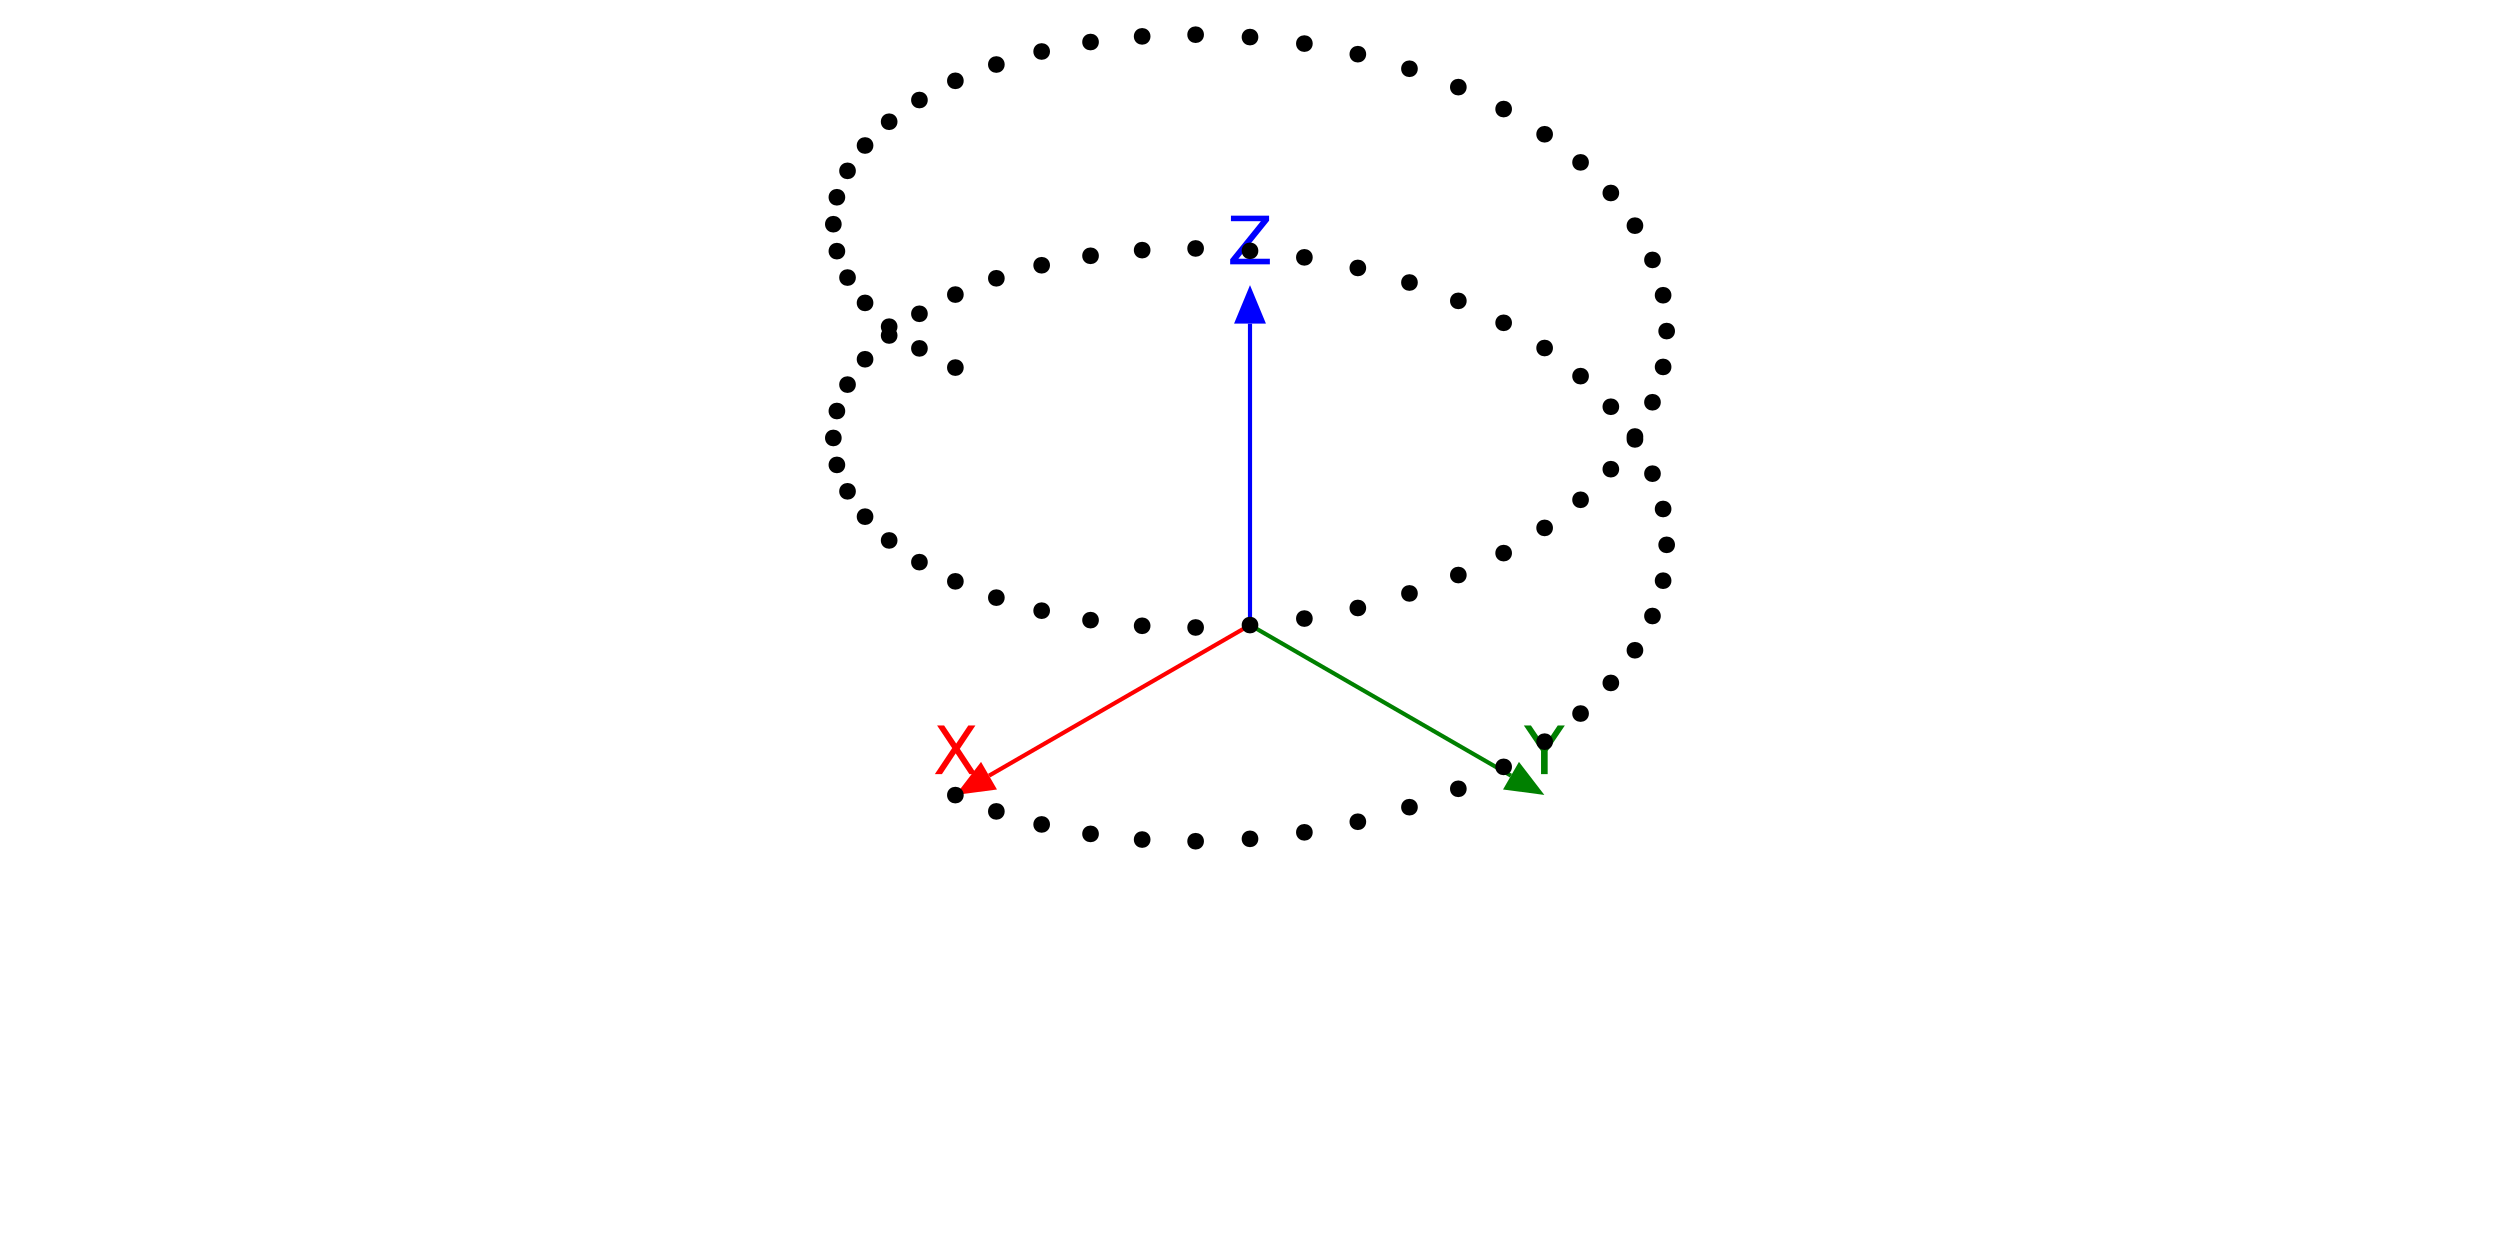
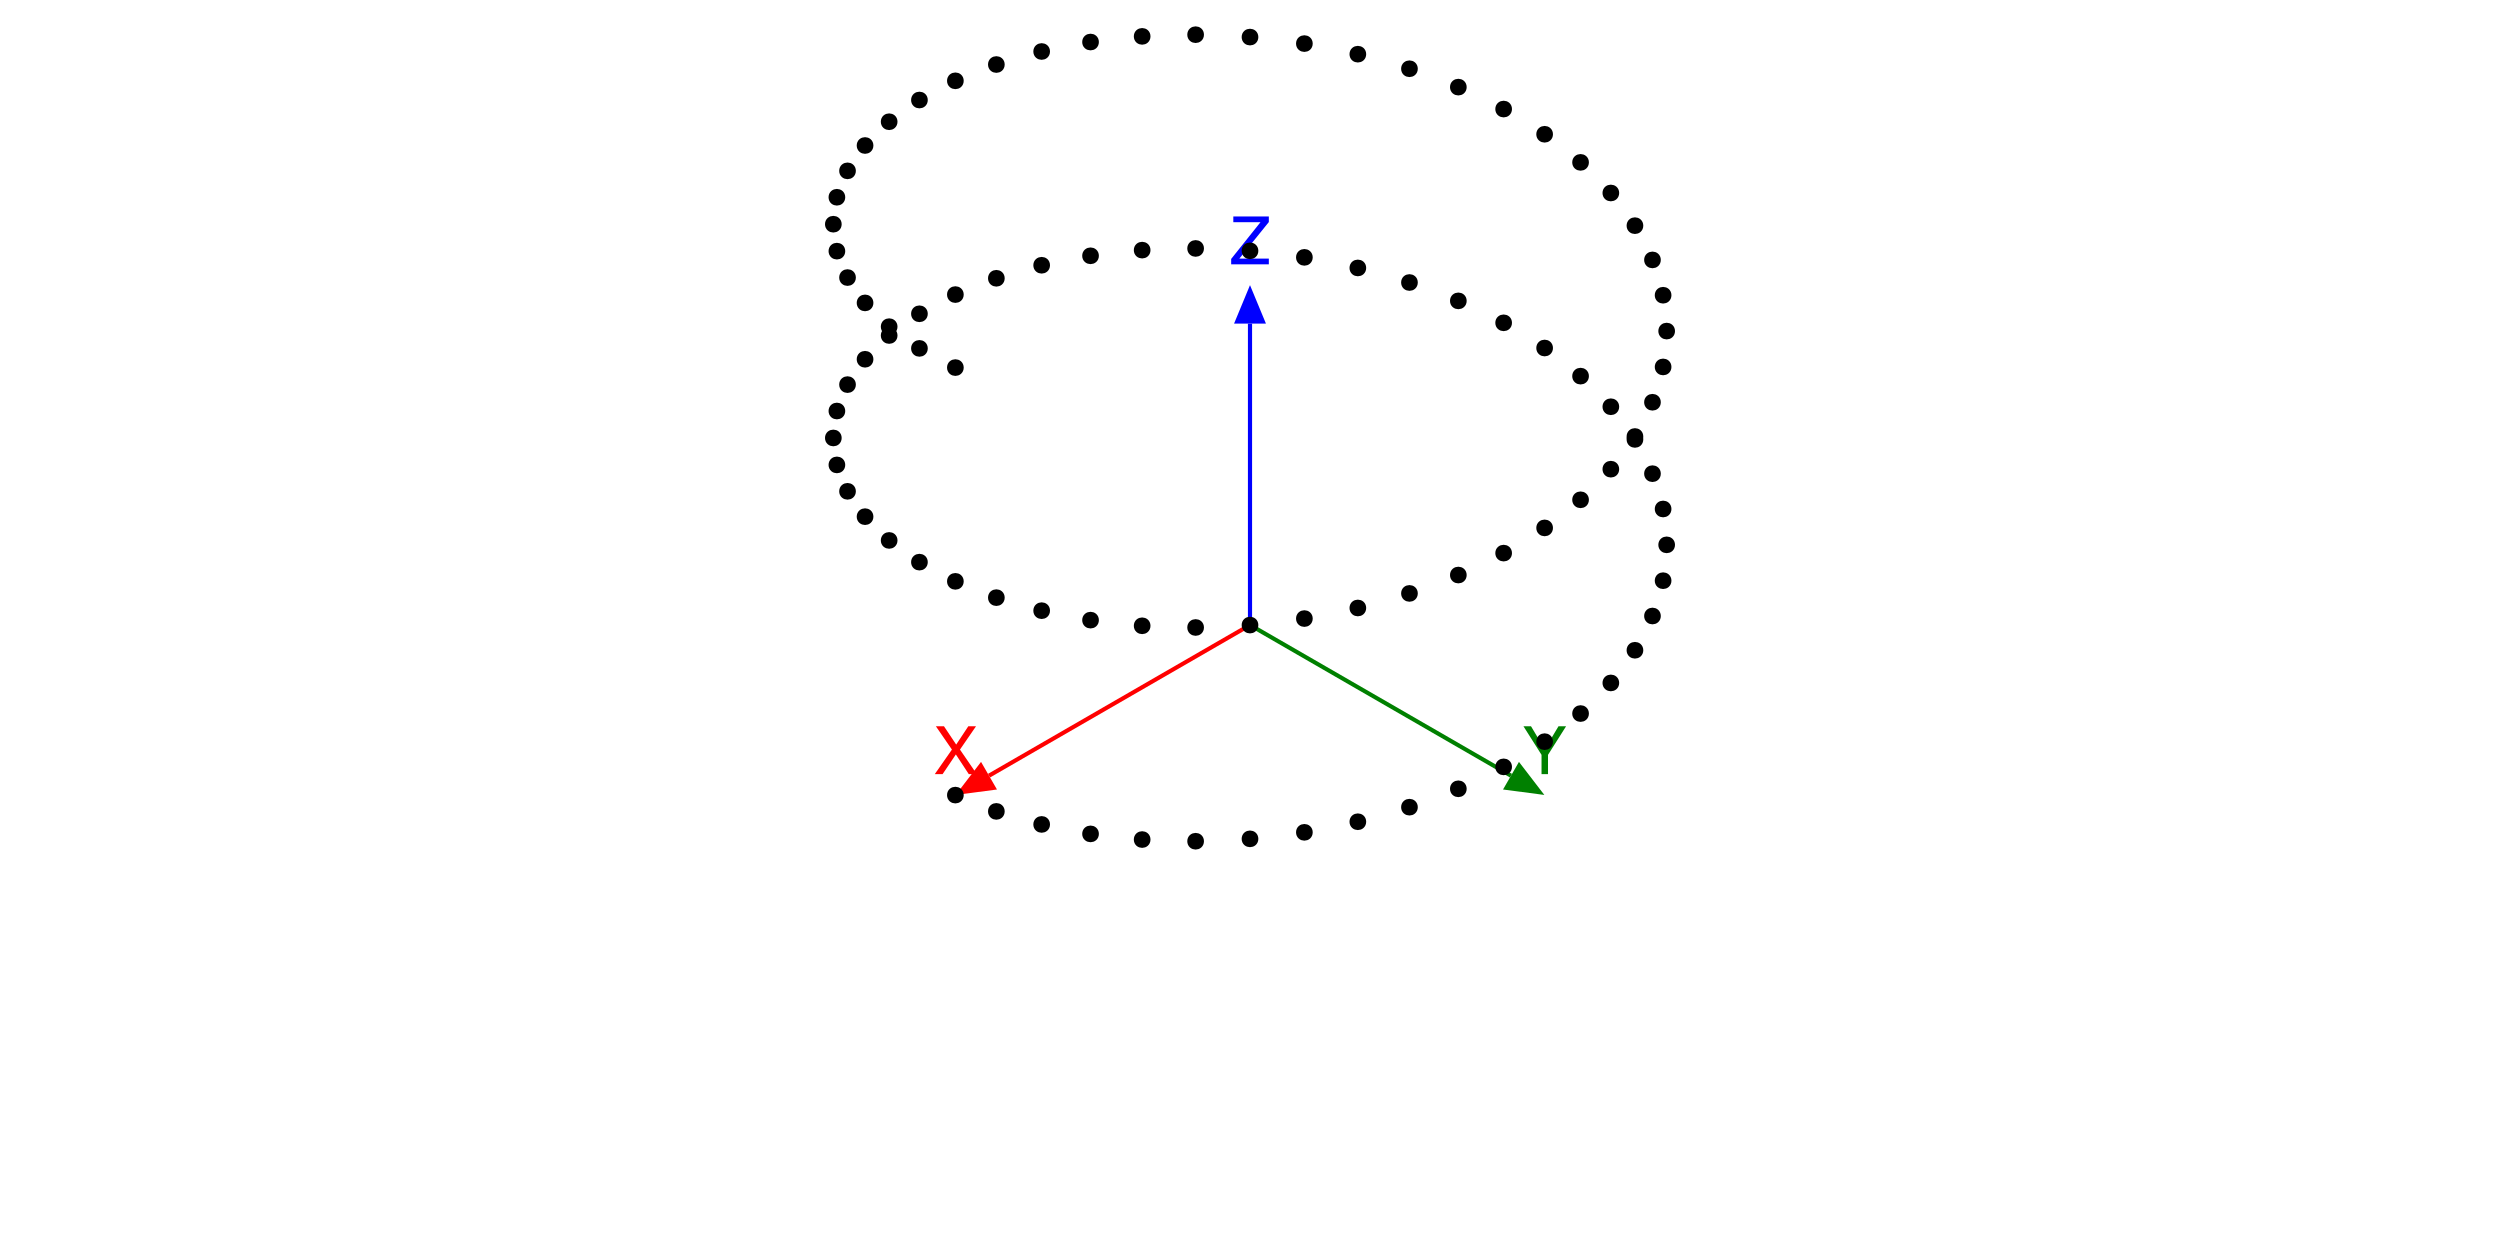
<svg xmlns="http://www.w3.org/2000/svg" xmlns:xlink="http://www.w3.org/1999/xlink" width="600pt" height="300pt" viewBox="0 0 600 300" version="1.1">
  <defs>
    <g>
      <symbol overflow="visible" id="glyph0-0">
-         <path style="stroke:none;" d="M 0.797 2.828 L 0.797 -11.281 L 8.797 -11.281 L 8.797 2.828 Z M 1.703 1.938 L 7.906 1.938 L 7.906 -10.391 L 1.703 -10.391 Z M 1.703 1.938 " />
+         <path style="stroke:none;" d="M 0.516 0 L 0.516 -11.477 L 9.625 -11.477 L 9.625 0 Z M 8.188 -1.438 L 8.188 -10.039 L 1.953 -10.039 L 1.953 -1.438 Z M 8.188 -1.438 " />
      </symbol>
      <symbol overflow="visible" id="glyph0-1">
-         <path style="stroke:none;" d="M 1.016 -11.672 L 2.703 -11.672 L 5.609 -7.328 L 8.516 -11.672 L 10.219 -11.672 L 6.469 -6.062 L 10.469 0 L 8.766 0 L 5.484 -4.969 L 2.188 0 L 0.484 0 L 4.641 -6.234 Z M 1.016 -11.672 " />
+         <path style="stroke:none;" d="M 2.203 0 L 0.328 0 L 4.438 -5.883 L 0.586 -11.477 L 2.531 -11.477 L 5.461 -7.086 L 8.367 -11.477 L 10.219 -11.477 L 6.367 -5.883 L 10.406 0 L 8.477 0 L 5.383 -4.719 Z M 2.203 0 " />
      </symbol>
      <symbol overflow="visible" id="glyph0-2">
-         <path style="stroke:none;" d="M -0.031 -11.672 L 1.672 -11.672 L 4.906 -6.875 L 8.109 -11.672 L 9.812 -11.672 L 5.688 -5.562 L 5.688 0 L 4.094 0 L 4.094 -5.562 Z M -0.031 -11.672 " />
+         <path style="stroke:none;" d="M 0.328 -11.477 L 2.141 -11.477 L 5.438 -5.961 L 8.734 -11.477 L 10.555 -11.477 L 6.219 -4.625 L 6.219 0 L 4.664 0 L 4.664 -4.625 Z M 0.328 -11.477 " />
      </symbol>
      <symbol overflow="visible" id="glyph0-3">
-         <path style="stroke:none;" d="M 0.906 -11.672 L 10.062 -11.672 L 10.062 -10.469 L 2.688 -1.328 L 10.25 -1.328 L 10.25 0 L 0.719 0 L 0.719 -1.203 L 8.094 -10.344 L 0.906 -10.344 Z M 0.906 -11.672 " />
+         <path style="stroke:none;" d="M 0.367 -1.289 L 7.406 -10.109 L 0.883 -10.109 L 0.883 -11.477 L 9.406 -11.477 L 9.406 -10.141 L 2.328 -1.367 L 9.406 -1.367 L 9.406 0 L 0.367 0 Z M 0.367 -1.289 " />
      </symbol>
    </g>
  </defs>
-   <g id="surface13">
+   <g id="surface15">
    <rect x="0" y="0" width="600" height="300" style="fill:rgb(100%,100%,100%);fill-opacity:1;stroke:none;" />
    <path style="fill:none;stroke-width:1;stroke-linecap:butt;stroke-linejoin:miter;stroke:rgb(100%,0%,0%);stroke-opacity:1;stroke-miterlimit:10;" d="M 300 150 L 237.359 186.164 " />
    <path style=" stroke:none;fill-rule:nonzero;fill:rgb(100%,0%,0%);fill-opacity:1;" d="M 239.273 189.48 L 229.359 190.785 L 235.449 182.852 " />
    <g style="fill:rgb(100%,0%,0%);fill-opacity:1;">
-       <use xlink:href="#glyph0-1" x="223.88" y="185.784" />
+       <use xlink:href="#glyph0-1" x="224.024" y="185.784" />
    </g>
    <path style="fill:none;stroke-width:1;stroke-linecap:butt;stroke-linejoin:miter;stroke:rgb(0%,50.196%,0%);stroke-opacity:1;stroke-miterlimit:10;" d="M 300 150 L 362.641 186.164 " />
    <path style=" stroke:none;fill-rule:nonzero;fill:rgb(0%,50.196%,0%);fill-opacity:1;" d="M 364.551 182.852 L 370.641 190.785 L 360.727 189.48 " />
    <g style="fill:rgb(0%,50.196%,0%);fill-opacity:1;">
-       <use xlink:href="#glyph0-2" x="365.753" y="185.784" />
+       <use xlink:href="#glyph0-2" x="365.304" y="185.784" />
    </g>
    <path style="fill:none;stroke-width:1;stroke-linecap:butt;stroke-linejoin:miter;stroke:rgb(0%,0%,100%);stroke-opacity:1;stroke-miterlimit:10;" d="M 300 150 L 300 77.672 " />
    <path style=" stroke:none;fill-rule:nonzero;fill:rgb(0%,0%,100%);fill-opacity:1;" d="M 296.172 77.672 L 300 68.434 L 303.828 77.672 " />
    <g style="fill:rgb(0%,0%,100%);fill-opacity:1;">
-       <use xlink:href="#glyph0-3" x="294.52" y="63.432" />
+       <use xlink:href="#glyph0-3" x="295.113" y="63.432" />
    </g>
    <path style="fill:none;stroke-width:2;stroke-linecap:butt;stroke-linejoin:miter;stroke:rgb(0%,0%,0%);stroke-opacity:1;stroke-miterlimit:10;" d="M 230.289 190.824 C 230.289 192.156 228.289 192.156 228.289 190.824 C 228.289 189.492 230.289 189.492 230.289 190.824 " />
    <path style="fill:none;stroke-width:2;stroke-linecap:butt;stroke-linejoin:miter;stroke:rgb(0%,0%,0%);stroke-opacity:1;stroke-miterlimit:10;" d="M 240.125 194.734 C 240.125 196.07 238.125 196.07 238.125 194.734 C 238.125 193.402 240.125 193.402 240.125 194.734 " />
    <path style="fill:none;stroke-width:2;stroke-linecap:butt;stroke-linejoin:miter;stroke:rgb(0%,0%,0%);stroke-opacity:1;stroke-miterlimit:10;" d="M 251 197.863 C 251 199.195 249 199.195 249 197.863 C 249 196.527 251 196.527 251 197.863 " />
    <path style="fill:none;stroke-width:2;stroke-linecap:butt;stroke-linejoin:miter;stroke:rgb(0%,0%,0%);stroke-opacity:1;stroke-miterlimit:10;" d="M 262.73 200.133 C 262.73 201.469 260.73 201.469 260.73 200.133 C 260.73 198.801 262.73 198.801 262.73 200.133 " />
    <path style="fill:none;stroke-width:2;stroke-linecap:butt;stroke-linejoin:miter;stroke:rgb(0%,0%,0%);stroke-opacity:1;stroke-miterlimit:10;" d="M 275.117 201.492 C 275.117 202.824 273.117 202.824 273.117 201.492 C 273.117 200.16 275.117 200.16 275.117 201.492 " />
    <path style="fill:none;stroke-width:2;stroke-linecap:butt;stroke-linejoin:miter;stroke:rgb(0%,0%,0%);stroke-opacity:1;stroke-miterlimit:10;" d="M 287.949 201.898 C 287.949 203.23 285.949 203.23 285.949 201.898 C 285.949 200.562 287.949 200.562 287.949 201.898 " />
    <path style="fill:none;stroke-width:2;stroke-linecap:butt;stroke-linejoin:miter;stroke:rgb(0%,0%,0%);stroke-opacity:1;stroke-miterlimit:10;" d="M 301 201.324 C 301 202.656 299 202.656 299 201.324 C 299 199.988 301 199.988 301 201.324 " />
    <path style="fill:none;stroke-width:2;stroke-linecap:butt;stroke-linejoin:miter;stroke:rgb(0%,0%,0%);stroke-opacity:1;stroke-miterlimit:10;" d="M 314.051 199.758 C 314.051 201.094 312.051 201.094 312.051 199.758 C 312.051 198.426 314.051 198.426 314.051 199.758 " />
    <path style="fill:none;stroke-width:2;stroke-linecap:butt;stroke-linejoin:miter;stroke:rgb(0%,0%,0%);stroke-opacity:1;stroke-miterlimit:10;" d="M 326.883 197.219 C 326.883 198.551 324.883 198.551 324.883 197.219 C 324.883 195.883 326.883 195.883 326.883 197.219 " />
    <path style="fill:none;stroke-width:2;stroke-linecap:butt;stroke-linejoin:miter;stroke:rgb(0%,0%,0%);stroke-opacity:1;stroke-miterlimit:10;" d="M 339.27 193.723 C 339.27 195.055 337.27 195.055 337.27 193.723 C 337.27 192.387 339.27 192.387 339.27 193.723 " />
    <path style="fill:none;stroke-width:2;stroke-linecap:butt;stroke-linejoin:miter;stroke:rgb(0%,0%,0%);stroke-opacity:1;stroke-miterlimit:10;" d="M 351 189.312 C 351 190.645 349 190.645 349 189.312 C 349 187.98 351 187.98 351 189.312 " />
    <path style="fill:none;stroke-width:2;stroke-linecap:butt;stroke-linejoin:miter;stroke:rgb(0%,0%,0%);stroke-opacity:1;stroke-miterlimit:10;" d="M 361.875 184.047 C 361.875 185.383 359.875 185.383 359.875 184.047 C 359.875 182.715 361.875 182.715 361.875 184.047 " />
    <path style="fill:none;stroke-width:2;stroke-linecap:butt;stroke-linejoin:miter;stroke:rgb(0%,0%,0%);stroke-opacity:1;stroke-miterlimit:10;" d="M 371.711 178 C 371.711 179.332 369.711 179.332 369.711 178 C 369.711 176.664 371.711 176.664 371.711 178 " />
    <path style="fill:none;stroke-width:2;stroke-linecap:butt;stroke-linejoin:miter;stroke:rgb(0%,0%,0%);stroke-opacity:1;stroke-miterlimit:10;" d="M 380.336 171.254 C 380.336 172.586 378.336 172.586 378.336 171.254 C 378.336 169.918 380.336 169.918 380.336 171.254 " />
    <path style="fill:none;stroke-width:2;stroke-linecap:butt;stroke-linejoin:miter;stroke:rgb(0%,0%,0%);stroke-opacity:1;stroke-miterlimit:10;" d="M 387.602 163.906 C 387.602 165.238 385.602 165.238 385.602 163.906 C 385.602 162.57 387.602 162.57 387.602 163.906 " />
    <path style="fill:none;stroke-width:2;stroke-linecap:butt;stroke-linejoin:miter;stroke:rgb(0%,0%,0%);stroke-opacity:1;stroke-miterlimit:10;" d="M 393.387 156.062 C 393.387 157.395 391.387 157.395 391.387 156.062 C 391.387 154.73 393.387 154.73 393.387 156.062 " />
    <path style="fill:none;stroke-width:2;stroke-linecap:butt;stroke-linejoin:miter;stroke:rgb(0%,0%,0%);stroke-opacity:1;stroke-miterlimit:10;" d="M 397.594 147.844 C 397.594 149.176 395.594 149.176 395.594 147.844 C 395.594 146.508 397.594 146.508 397.594 147.844 " />
    <path style="fill:none;stroke-width:2;stroke-linecap:butt;stroke-linejoin:miter;stroke:rgb(0%,0%,0%);stroke-opacity:1;stroke-miterlimit:10;" d="M 400.145 139.367 C 400.145 140.699 398.145 140.699 398.145 139.367 C 398.145 138.031 400.145 138.031 400.145 139.367 " />
    <path style="fill:none;stroke-width:2;stroke-linecap:butt;stroke-linejoin:miter;stroke:rgb(0%,0%,0%);stroke-opacity:1;stroke-miterlimit:10;" d="M 401 130.762 C 401 132.094 399 132.094 399 130.762 C 399 129.43 401 129.43 401 130.762 " />
    <path style="fill:none;stroke-width:2;stroke-linecap:butt;stroke-linejoin:miter;stroke:rgb(0%,0%,0%);stroke-opacity:1;stroke-miterlimit:10;" d="M 400.145 122.156 C 400.145 123.492 398.145 123.492 398.145 122.156 C 398.145 120.824 400.145 120.824 400.145 122.156 " />
    <path style="fill:none;stroke-width:2;stroke-linecap:butt;stroke-linejoin:miter;stroke:rgb(0%,0%,0%);stroke-opacity:1;stroke-miterlimit:10;" d="M 397.594 113.68 C 397.594 115.016 395.594 115.016 395.594 113.68 C 395.594 112.348 397.594 112.348 397.594 113.68 " />
    <path style="fill:none;stroke-width:2;stroke-linecap:butt;stroke-linejoin:miter;stroke:rgb(0%,0%,0%);stroke-opacity:1;stroke-miterlimit:10;" d="M 393.387 105.461 C 393.387 106.793 391.387 106.793 391.387 105.461 C 391.387 104.129 393.387 104.129 393.387 105.461 " />
    <path style="fill:none;stroke-width:2;stroke-linecap:butt;stroke-linejoin:miter;stroke:rgb(0%,0%,0%);stroke-opacity:1;stroke-miterlimit:10;" d="M 387.602 97.617 C 387.602 98.953 385.602 98.953 385.602 97.617 C 385.602 96.285 387.602 96.285 387.602 97.617 " />
    <path style="fill:none;stroke-width:2;stroke-linecap:butt;stroke-linejoin:miter;stroke:rgb(0%,0%,0%);stroke-opacity:1;stroke-miterlimit:10;" d="M 380.336 90.27 C 380.336 91.605 378.336 91.605 378.336 90.27 C 378.336 88.938 380.336 88.938 380.336 90.27 " />
    <path style="fill:none;stroke-width:2;stroke-linecap:butt;stroke-linejoin:miter;stroke:rgb(0%,0%,0%);stroke-opacity:1;stroke-miterlimit:10;" d="M 371.711 83.523 C 371.711 84.859 369.711 84.859 369.711 83.523 C 369.711 82.191 371.711 82.191 371.711 83.523 " />
    <path style="fill:none;stroke-width:2;stroke-linecap:butt;stroke-linejoin:miter;stroke:rgb(0%,0%,0%);stroke-opacity:1;stroke-miterlimit:10;" d="M 361.875 77.477 C 361.875 78.809 359.875 78.809 359.875 77.477 C 359.875 76.145 361.875 76.145 361.875 77.477 " />
    <path style="fill:none;stroke-width:2;stroke-linecap:butt;stroke-linejoin:miter;stroke:rgb(0%,0%,0%);stroke-opacity:1;stroke-miterlimit:10;" d="M 351 72.211 C 351 73.543 349 73.543 349 72.211 C 349 70.879 351 70.879 351 72.211 " />
    <path style="fill:none;stroke-width:2;stroke-linecap:butt;stroke-linejoin:miter;stroke:rgb(0%,0%,0%);stroke-opacity:1;stroke-miterlimit:10;" d="M 339.27 67.801 C 339.27 69.137 337.27 69.137 337.27 67.801 C 337.27 66.469 339.27 66.469 339.27 67.801 " />
    <path style="fill:none;stroke-width:2;stroke-linecap:butt;stroke-linejoin:miter;stroke:rgb(0%,0%,0%);stroke-opacity:1;stroke-miterlimit:10;" d="M 326.883 64.305 C 326.883 65.641 324.883 65.641 324.883 64.305 C 324.883 62.973 326.883 62.973 326.883 64.305 " />
    <path style="fill:none;stroke-width:2;stroke-linecap:butt;stroke-linejoin:miter;stroke:rgb(0%,0%,0%);stroke-opacity:1;stroke-miterlimit:10;" d="M 314.051 61.766 C 314.051 63.098 312.051 63.098 312.051 61.766 C 312.051 60.43 314.051 60.43 314.051 61.766 " />
    <path style="fill:none;stroke-width:2;stroke-linecap:butt;stroke-linejoin:miter;stroke:rgb(0%,0%,0%);stroke-opacity:1;stroke-miterlimit:10;" d="M 301 60.203 C 301 61.535 299 61.535 299 60.203 C 299 58.867 301 58.867 301 60.203 " />
    <path style="fill:none;stroke-width:2;stroke-linecap:butt;stroke-linejoin:miter;stroke:rgb(0%,0%,0%);stroke-opacity:1;stroke-miterlimit:10;" d="M 287.949 59.625 C 287.949 60.961 285.949 60.961 285.949 59.625 C 285.949 58.293 287.949 58.293 287.949 59.625 " />
    <path style="fill:none;stroke-width:2;stroke-linecap:butt;stroke-linejoin:miter;stroke:rgb(0%,0%,0%);stroke-opacity:1;stroke-miterlimit:10;" d="M 275.117 60.031 C 275.117 61.363 273.117 61.363 273.117 60.031 C 273.117 58.699 275.117 58.699 275.117 60.031 " />
    <path style="fill:none;stroke-width:2;stroke-linecap:butt;stroke-linejoin:miter;stroke:rgb(0%,0%,0%);stroke-opacity:1;stroke-miterlimit:10;" d="M 262.73 61.391 C 262.73 62.723 260.73 62.723 260.73 61.391 C 260.73 60.055 262.73 60.055 262.73 61.391 " />
    <path style="fill:none;stroke-width:2;stroke-linecap:butt;stroke-linejoin:miter;stroke:rgb(0%,0%,0%);stroke-opacity:1;stroke-miterlimit:10;" d="M 251 63.66 C 251 64.996 249 64.996 249 63.66 C 249 62.328 251 62.328 251 63.66 " />
    <path style="fill:none;stroke-width:2;stroke-linecap:butt;stroke-linejoin:miter;stroke:rgb(0%,0%,0%);stroke-opacity:1;stroke-miterlimit:10;" d="M 240.125 66.789 C 240.125 68.121 238.125 68.121 238.125 66.789 C 238.125 65.453 240.125 65.453 240.125 66.789 " />
    <path style="fill:none;stroke-width:2;stroke-linecap:butt;stroke-linejoin:miter;stroke:rgb(0%,0%,0%);stroke-opacity:1;stroke-miterlimit:10;" d="M 230.289 70.699 C 230.289 72.031 228.289 72.031 228.289 70.699 C 228.289 69.367 230.289 69.367 230.289 70.699 " />
    <path style="fill:none;stroke-width:2;stroke-linecap:butt;stroke-linejoin:miter;stroke:rgb(0%,0%,0%);stroke-opacity:1;stroke-miterlimit:10;" d="M 221.664 75.309 C 221.664 76.641 219.664 76.641 219.664 75.309 C 219.664 73.973 221.664 73.973 221.664 75.309 " />
    <path style="fill:none;stroke-width:2;stroke-linecap:butt;stroke-linejoin:miter;stroke:rgb(0%,0%,0%);stroke-opacity:1;stroke-miterlimit:10;" d="M 214.398 80.52 C 214.398 81.852 212.398 81.852 212.398 80.52 C 212.398 79.184 214.398 79.184 214.398 80.52 " />
    <path style="fill:none;stroke-width:2;stroke-linecap:butt;stroke-linejoin:miter;stroke:rgb(0%,0%,0%);stroke-opacity:1;stroke-miterlimit:10;" d="M 208.613 86.223 C 208.613 87.555 206.613 87.555 206.613 86.223 C 206.613 84.891 208.613 84.891 208.613 86.223 " />
    <path style="fill:none;stroke-width:2;stroke-linecap:butt;stroke-linejoin:miter;stroke:rgb(0%,0%,0%);stroke-opacity:1;stroke-miterlimit:10;" d="M 204.406 92.305 C 204.406 93.641 202.406 93.641 202.406 92.305 C 202.406 90.973 204.406 90.973 204.406 92.305 " />
    <path style="fill:none;stroke-width:2;stroke-linecap:butt;stroke-linejoin:miter;stroke:rgb(0%,0%,0%);stroke-opacity:1;stroke-miterlimit:10;" d="M 201.855 98.645 C 201.855 99.977 199.855 99.977 199.855 98.645 C 199.855 97.309 201.855 97.309 201.855 98.645 " />
    <path style="fill:none;stroke-width:2;stroke-linecap:butt;stroke-linejoin:miter;stroke:rgb(0%,0%,0%);stroke-opacity:1;stroke-miterlimit:10;" d="M 201 105.109 C 201 106.445 199 106.445 199 105.109 C 199 103.777 201 103.777 201 105.109 " />
    <path style="fill:none;stroke-width:2;stroke-linecap:butt;stroke-linejoin:miter;stroke:rgb(0%,0%,0%);stroke-opacity:1;stroke-miterlimit:10;" d="M 201.855 111.578 C 201.855 112.91 199.855 112.91 199.855 111.578 C 199.855 110.246 201.855 110.246 201.855 111.578 " />
    <path style="fill:none;stroke-width:2;stroke-linecap:butt;stroke-linejoin:miter;stroke:rgb(0%,0%,0%);stroke-opacity:1;stroke-miterlimit:10;" d="M 204.406 117.918 C 204.406 119.25 202.406 119.25 202.406 117.918 C 202.406 116.582 204.406 116.582 204.406 117.918 " />
    <path style="fill:none;stroke-width:2;stroke-linecap:butt;stroke-linejoin:miter;stroke:rgb(0%,0%,0%);stroke-opacity:1;stroke-miterlimit:10;" d="M 208.613 124 C 208.613 125.332 206.613 125.332 206.613 124 C 206.613 122.664 208.613 122.664 208.613 124 " />
    <path style="fill:none;stroke-width:2;stroke-linecap:butt;stroke-linejoin:miter;stroke:rgb(0%,0%,0%);stroke-opacity:1;stroke-miterlimit:10;" d="M 214.398 129.703 C 214.398 131.035 212.398 131.035 212.398 129.703 C 212.398 128.371 214.398 128.371 214.398 129.703 " />
    <path style="fill:none;stroke-width:2;stroke-linecap:butt;stroke-linejoin:miter;stroke:rgb(0%,0%,0%);stroke-opacity:1;stroke-miterlimit:10;" d="M 221.664 134.914 C 221.664 136.246 219.664 136.246 219.664 134.914 C 219.664 133.582 221.664 133.582 221.664 134.914 " />
    <path style="fill:none;stroke-width:2;stroke-linecap:butt;stroke-linejoin:miter;stroke:rgb(0%,0%,0%);stroke-opacity:1;stroke-miterlimit:10;" d="M 230.289 139.523 C 230.289 140.855 228.289 140.855 228.289 139.523 C 228.289 138.191 230.289 138.191 230.289 139.523 " />
    <path style="fill:none;stroke-width:2;stroke-linecap:butt;stroke-linejoin:miter;stroke:rgb(0%,0%,0%);stroke-opacity:1;stroke-miterlimit:10;" d="M 240.125 143.434 C 240.125 144.766 238.125 144.766 238.125 143.434 C 238.125 142.102 240.125 142.102 240.125 143.434 " />
    <path style="fill:none;stroke-width:2;stroke-linecap:butt;stroke-linejoin:miter;stroke:rgb(0%,0%,0%);stroke-opacity:1;stroke-miterlimit:10;" d="M 251 146.559 C 251 147.895 249 147.895 249 146.559 C 249 145.227 251 145.227 251 146.559 " />
    <path style="fill:none;stroke-width:2;stroke-linecap:butt;stroke-linejoin:miter;stroke:rgb(0%,0%,0%);stroke-opacity:1;stroke-miterlimit:10;" d="M 262.73 148.832 C 262.73 150.164 260.73 150.164 260.73 148.832 C 260.73 147.5 262.73 147.5 262.73 148.832 " />
    <path style="fill:none;stroke-width:2;stroke-linecap:butt;stroke-linejoin:miter;stroke:rgb(0%,0%,0%);stroke-opacity:1;stroke-miterlimit:10;" d="M 275.117 150.191 C 275.117 151.523 273.117 151.523 273.117 150.191 C 273.117 148.855 275.117 148.855 275.117 150.191 " />
    <path style="fill:none;stroke-width:2;stroke-linecap:butt;stroke-linejoin:miter;stroke:rgb(0%,0%,0%);stroke-opacity:1;stroke-miterlimit:10;" d="M 287.949 150.594 C 287.949 151.93 285.949 151.93 285.949 150.594 C 285.949 149.262 287.949 149.262 287.949 150.594 " />
    <path style="fill:none;stroke-width:2;stroke-linecap:butt;stroke-linejoin:miter;stroke:rgb(0%,0%,0%);stroke-opacity:1;stroke-miterlimit:10;" d="M 301 150.02 C 301 151.355 299 151.355 299 150.02 C 299 148.688 301 148.688 301 150.02 " />
    <path style="fill:none;stroke-width:2;stroke-linecap:butt;stroke-linejoin:miter;stroke:rgb(0%,0%,0%);stroke-opacity:1;stroke-miterlimit:10;" d="M 314.051 148.457 C 314.051 149.789 312.051 149.789 312.051 148.457 C 312.051 147.125 314.051 147.125 314.051 148.457 " />
    <path style="fill:none;stroke-width:2;stroke-linecap:butt;stroke-linejoin:miter;stroke:rgb(0%,0%,0%);stroke-opacity:1;stroke-miterlimit:10;" d="M 326.883 145.914 C 326.883 147.25 324.883 147.25 324.883 145.914 C 324.883 144.582 326.883 144.582 326.883 145.914 " />
    <path style="fill:none;stroke-width:2;stroke-linecap:butt;stroke-linejoin:miter;stroke:rgb(0%,0%,0%);stroke-opacity:1;stroke-miterlimit:10;" d="M 339.27 142.418 C 339.27 143.754 337.27 143.754 337.27 142.418 C 337.27 141.086 339.27 141.086 339.27 142.418 " />
    <path style="fill:none;stroke-width:2;stroke-linecap:butt;stroke-linejoin:miter;stroke:rgb(0%,0%,0%);stroke-opacity:1;stroke-miterlimit:10;" d="M 351 138.012 C 351 139.344 349 139.344 349 138.012 C 349 136.676 351 136.676 351 138.012 " />
    <path style="fill:none;stroke-width:2;stroke-linecap:butt;stroke-linejoin:miter;stroke:rgb(0%,0%,0%);stroke-opacity:1;stroke-miterlimit:10;" d="M 361.875 132.746 C 361.875 134.078 359.875 134.078 359.875 132.746 C 359.875 131.414 361.875 131.414 361.875 132.746 " />
    <path style="fill:none;stroke-width:2;stroke-linecap:butt;stroke-linejoin:miter;stroke:rgb(0%,0%,0%);stroke-opacity:1;stroke-miterlimit:10;" d="M 371.711 126.699 C 371.711 128.031 369.711 128.031 369.711 126.699 C 369.711 125.363 371.711 125.363 371.711 126.699 " />
    <path style="fill:none;stroke-width:2;stroke-linecap:butt;stroke-linejoin:miter;stroke:rgb(0%,0%,0%);stroke-opacity:1;stroke-miterlimit:10;" d="M 380.336 119.949 C 380.336 121.285 378.336 121.285 378.336 119.949 C 378.336 118.617 380.336 118.617 380.336 119.949 " />
    <path style="fill:none;stroke-width:2;stroke-linecap:butt;stroke-linejoin:miter;stroke:rgb(0%,0%,0%);stroke-opacity:1;stroke-miterlimit:10;" d="M 387.602 112.602 C 387.602 113.938 385.602 113.938 385.602 112.602 C 385.602 111.27 387.602 111.27 387.602 112.602 " />
    <path style="fill:none;stroke-width:2;stroke-linecap:butt;stroke-linejoin:miter;stroke:rgb(0%,0%,0%);stroke-opacity:1;stroke-miterlimit:10;" d="M 393.387 104.762 C 393.387 106.094 391.387 106.094 391.387 104.762 C 391.387 103.426 393.387 103.426 393.387 104.762 " />
    <path style="fill:none;stroke-width:2;stroke-linecap:butt;stroke-linejoin:miter;stroke:rgb(0%,0%,0%);stroke-opacity:1;stroke-miterlimit:10;" d="M 397.594 96.539 C 397.594 97.875 395.594 97.875 395.594 96.539 C 395.594 95.207 397.594 95.207 397.594 96.539 " />
    <path style="fill:none;stroke-width:2;stroke-linecap:butt;stroke-linejoin:miter;stroke:rgb(0%,0%,0%);stroke-opacity:1;stroke-miterlimit:10;" d="M 400.145 88.066 C 400.145 89.398 398.145 89.398 398.145 88.066 C 398.145 86.73 400.145 86.73 400.145 88.066 " />
    <path style="fill:none;stroke-width:2;stroke-linecap:butt;stroke-linejoin:miter;stroke:rgb(0%,0%,0%);stroke-opacity:1;stroke-miterlimit:10;" d="M 401 79.461 C 401 80.793 399 80.793 399 79.461 C 399 78.125 401 78.125 401 79.461 " />
    <path style="fill:none;stroke-width:2;stroke-linecap:butt;stroke-linejoin:miter;stroke:rgb(0%,0%,0%);stroke-opacity:1;stroke-miterlimit:10;" d="M 400.145 70.855 C 400.145 72.188 398.145 72.188 398.145 70.855 C 398.145 69.523 400.145 69.523 400.145 70.855 " />
    <path style="fill:none;stroke-width:2;stroke-linecap:butt;stroke-linejoin:miter;stroke:rgb(0%,0%,0%);stroke-opacity:1;stroke-miterlimit:10;" d="M 397.594 62.379 C 397.594 63.711 395.594 63.711 395.594 62.379 C 395.594 61.047 397.594 61.047 397.594 62.379 " />
    <path style="fill:none;stroke-width:2;stroke-linecap:butt;stroke-linejoin:miter;stroke:rgb(0%,0%,0%);stroke-opacity:1;stroke-miterlimit:10;" d="M 393.387 54.16 C 393.387 55.492 391.387 55.492 391.387 54.16 C 391.387 52.824 393.387 52.824 393.387 54.16 " />
    <path style="fill:none;stroke-width:2;stroke-linecap:butt;stroke-linejoin:miter;stroke:rgb(0%,0%,0%);stroke-opacity:1;stroke-miterlimit:10;" d="M 387.602 46.316 C 387.602 47.652 385.602 47.652 385.602 46.316 C 385.602 44.984 387.602 44.984 387.602 46.316 " />
    <path style="fill:none;stroke-width:2;stroke-linecap:butt;stroke-linejoin:miter;stroke:rgb(0%,0%,0%);stroke-opacity:1;stroke-miterlimit:10;" d="M 380.336 38.969 C 380.336 40.301 378.336 40.301 378.336 38.969 C 378.336 37.637 380.336 37.637 380.336 38.969 " />
    <path style="fill:none;stroke-width:2;stroke-linecap:butt;stroke-linejoin:miter;stroke:rgb(0%,0%,0%);stroke-opacity:1;stroke-miterlimit:10;" d="M 371.711 32.223 C 371.711 33.555 369.711 33.555 369.711 32.223 C 369.711 30.891 371.711 30.891 371.711 32.223 " />
    <path style="fill:none;stroke-width:2;stroke-linecap:butt;stroke-linejoin:miter;stroke:rgb(0%,0%,0%);stroke-opacity:1;stroke-miterlimit:10;" d="M 361.875 26.176 C 361.875 27.508 359.875 27.508 359.875 26.176 C 359.875 24.84 361.875 24.84 361.875 26.176 " />
    <path style="fill:none;stroke-width:2;stroke-linecap:butt;stroke-linejoin:miter;stroke:rgb(0%,0%,0%);stroke-opacity:1;stroke-miterlimit:10;" d="M 351 20.91 C 351 22.242 349 22.242 349 20.91 C 349 19.574 351 19.574 351 20.91 " />
    <path style="fill:none;stroke-width:2;stroke-linecap:butt;stroke-linejoin:miter;stroke:rgb(0%,0%,0%);stroke-opacity:1;stroke-miterlimit:10;" d="M 339.27 16.5 C 339.27 17.832 337.27 17.832 337.27 16.5 C 337.27 15.168 339.27 15.168 339.27 16.5 " />
    <path style="fill:none;stroke-width:2;stroke-linecap:butt;stroke-linejoin:miter;stroke:rgb(0%,0%,0%);stroke-opacity:1;stroke-miterlimit:10;" d="M 326.883 13.004 C 326.883 14.336 324.883 14.336 324.883 13.004 C 324.883 11.672 326.883 11.672 326.883 13.004 " />
    <path style="fill:none;stroke-width:2;stroke-linecap:butt;stroke-linejoin:miter;stroke:rgb(0%,0%,0%);stroke-opacity:1;stroke-miterlimit:10;" d="M 314.051 10.461 C 314.051 11.797 312.051 11.797 312.051 10.461 C 312.051 9.129 314.051 9.129 314.051 10.461 " />
    <path style="fill:none;stroke-width:2;stroke-linecap:butt;stroke-linejoin:miter;stroke:rgb(0%,0%,0%);stroke-opacity:1;stroke-miterlimit:10;" d="M 301 8.898 C 301 10.234 299 10.234 299 8.898 C 299 7.566 301 7.566 301 8.898 " />
    <path style="fill:none;stroke-width:2;stroke-linecap:butt;stroke-linejoin:miter;stroke:rgb(0%,0%,0%);stroke-opacity:1;stroke-miterlimit:10;" d="M 287.949 8.324 C 287.949 9.656 285.949 9.656 285.949 8.324 C 285.949 6.992 287.949 6.992 287.949 8.324 " />
    <path style="fill:none;stroke-width:2;stroke-linecap:butt;stroke-linejoin:miter;stroke:rgb(0%,0%,0%);stroke-opacity:1;stroke-miterlimit:10;" d="M 275.117 8.73 C 275.117 10.062 273.117 10.062 273.117 8.73 C 273.117 7.395 275.117 7.395 275.117 8.73 " />
    <path style="fill:none;stroke-width:2;stroke-linecap:butt;stroke-linejoin:miter;stroke:rgb(0%,0%,0%);stroke-opacity:1;stroke-miterlimit:10;" d="M 262.73 10.086 C 262.73 11.422 260.73 11.422 260.73 10.086 C 260.73 8.754 262.73 8.754 262.73 10.086 " />
    <path style="fill:none;stroke-width:2;stroke-linecap:butt;stroke-linejoin:miter;stroke:rgb(0%,0%,0%);stroke-opacity:1;stroke-miterlimit:10;" d="M 251 12.359 C 251 13.691 249 13.691 249 12.359 C 249 11.027 251 11.027 251 12.359 " />
    <path style="fill:none;stroke-width:2;stroke-linecap:butt;stroke-linejoin:miter;stroke:rgb(0%,0%,0%);stroke-opacity:1;stroke-miterlimit:10;" d="M 240.125 15.484 C 240.125 16.82 238.125 16.82 238.125 15.484 C 238.125 14.152 240.125 14.152 240.125 15.484 " />
    <path style="fill:none;stroke-width:2;stroke-linecap:butt;stroke-linejoin:miter;stroke:rgb(0%,0%,0%);stroke-opacity:1;stroke-miterlimit:10;" d="M 230.289 19.398 C 230.289 20.73 228.289 20.73 228.289 19.398 C 228.289 18.062 230.289 18.062 230.289 19.398 " />
    <path style="fill:none;stroke-width:2;stroke-linecap:butt;stroke-linejoin:miter;stroke:rgb(0%,0%,0%);stroke-opacity:1;stroke-miterlimit:10;" d="M 221.664 24.008 C 221.664 25.34 219.664 25.34 219.664 24.008 C 219.664 22.672 221.664 22.672 221.664 24.008 " />
    <path style="fill:none;stroke-width:2;stroke-linecap:butt;stroke-linejoin:miter;stroke:rgb(0%,0%,0%);stroke-opacity:1;stroke-miterlimit:10;" d="M 214.398 29.215 C 214.398 30.551 212.398 30.551 212.398 29.215 C 212.398 27.883 214.398 27.883 214.398 29.215 " />
    <path style="fill:none;stroke-width:2;stroke-linecap:butt;stroke-linejoin:miter;stroke:rgb(0%,0%,0%);stroke-opacity:1;stroke-miterlimit:10;" d="M 208.613 34.922 C 208.613 36.254 206.613 36.254 206.613 34.922 C 206.613 33.586 208.613 33.586 208.613 34.922 " />
    <path style="fill:none;stroke-width:2;stroke-linecap:butt;stroke-linejoin:miter;stroke:rgb(0%,0%,0%);stroke-opacity:1;stroke-miterlimit:10;" d="M 204.406 41.004 C 204.406 42.336 202.406 42.336 202.406 41.004 C 202.406 39.672 204.406 39.672 204.406 41.004 " />
    <path style="fill:none;stroke-width:2;stroke-linecap:butt;stroke-linejoin:miter;stroke:rgb(0%,0%,0%);stroke-opacity:1;stroke-miterlimit:10;" d="M 201.855 47.34 C 201.855 48.676 199.855 48.676 199.855 47.34 C 199.855 46.008 201.855 46.008 201.855 47.34 " />
    <path style="fill:none;stroke-width:2;stroke-linecap:butt;stroke-linejoin:miter;stroke:rgb(0%,0%,0%);stroke-opacity:1;stroke-miterlimit:10;" d="M 201 53.809 C 201 55.141 199 55.141 199 53.809 C 199 52.477 201 52.477 201 53.809 " />
    <path style="fill:none;stroke-width:2;stroke-linecap:butt;stroke-linejoin:miter;stroke:rgb(0%,0%,0%);stroke-opacity:1;stroke-miterlimit:10;" d="M 201.855 60.277 C 201.855 61.609 199.855 61.609 199.855 60.277 C 199.855 58.941 201.855 58.941 201.855 60.277 " />
    <path style="fill:none;stroke-width:2;stroke-linecap:butt;stroke-linejoin:miter;stroke:rgb(0%,0%,0%);stroke-opacity:1;stroke-miterlimit:10;" d="M 204.406 66.613 C 204.406 67.949 202.406 67.949 202.406 66.613 C 202.406 65.281 204.406 65.281 204.406 66.613 " />
    <path style="fill:none;stroke-width:2;stroke-linecap:butt;stroke-linejoin:miter;stroke:rgb(0%,0%,0%);stroke-opacity:1;stroke-miterlimit:10;" d="M 208.613 72.695 C 208.613 74.031 206.613 74.031 206.613 72.695 C 206.613 71.363 208.613 71.363 208.613 72.695 " />
    <path style="fill:none;stroke-width:2;stroke-linecap:butt;stroke-linejoin:miter;stroke:rgb(0%,0%,0%);stroke-opacity:1;stroke-miterlimit:10;" d="M 214.398 78.402 C 214.398 79.734 212.398 79.734 212.398 78.402 C 212.398 77.066 214.398 77.066 214.398 78.402 " />
    <path style="fill:none;stroke-width:2;stroke-linecap:butt;stroke-linejoin:miter;stroke:rgb(0%,0%,0%);stroke-opacity:1;stroke-miterlimit:10;" d="M 221.664 83.613 C 221.664 84.945 219.664 84.945 219.664 83.613 C 219.664 82.277 221.664 82.277 221.664 83.613 " />
    <path style="fill:none;stroke-width:2;stroke-linecap:butt;stroke-linejoin:miter;stroke:rgb(0%,0%,0%);stroke-opacity:1;stroke-miterlimit:10;" d="M 230.289 88.223 C 230.289 89.555 228.289 89.555 228.289 88.223 C 228.289 86.887 230.289 86.887 230.289 88.223 " />
  </g>
</svg>
